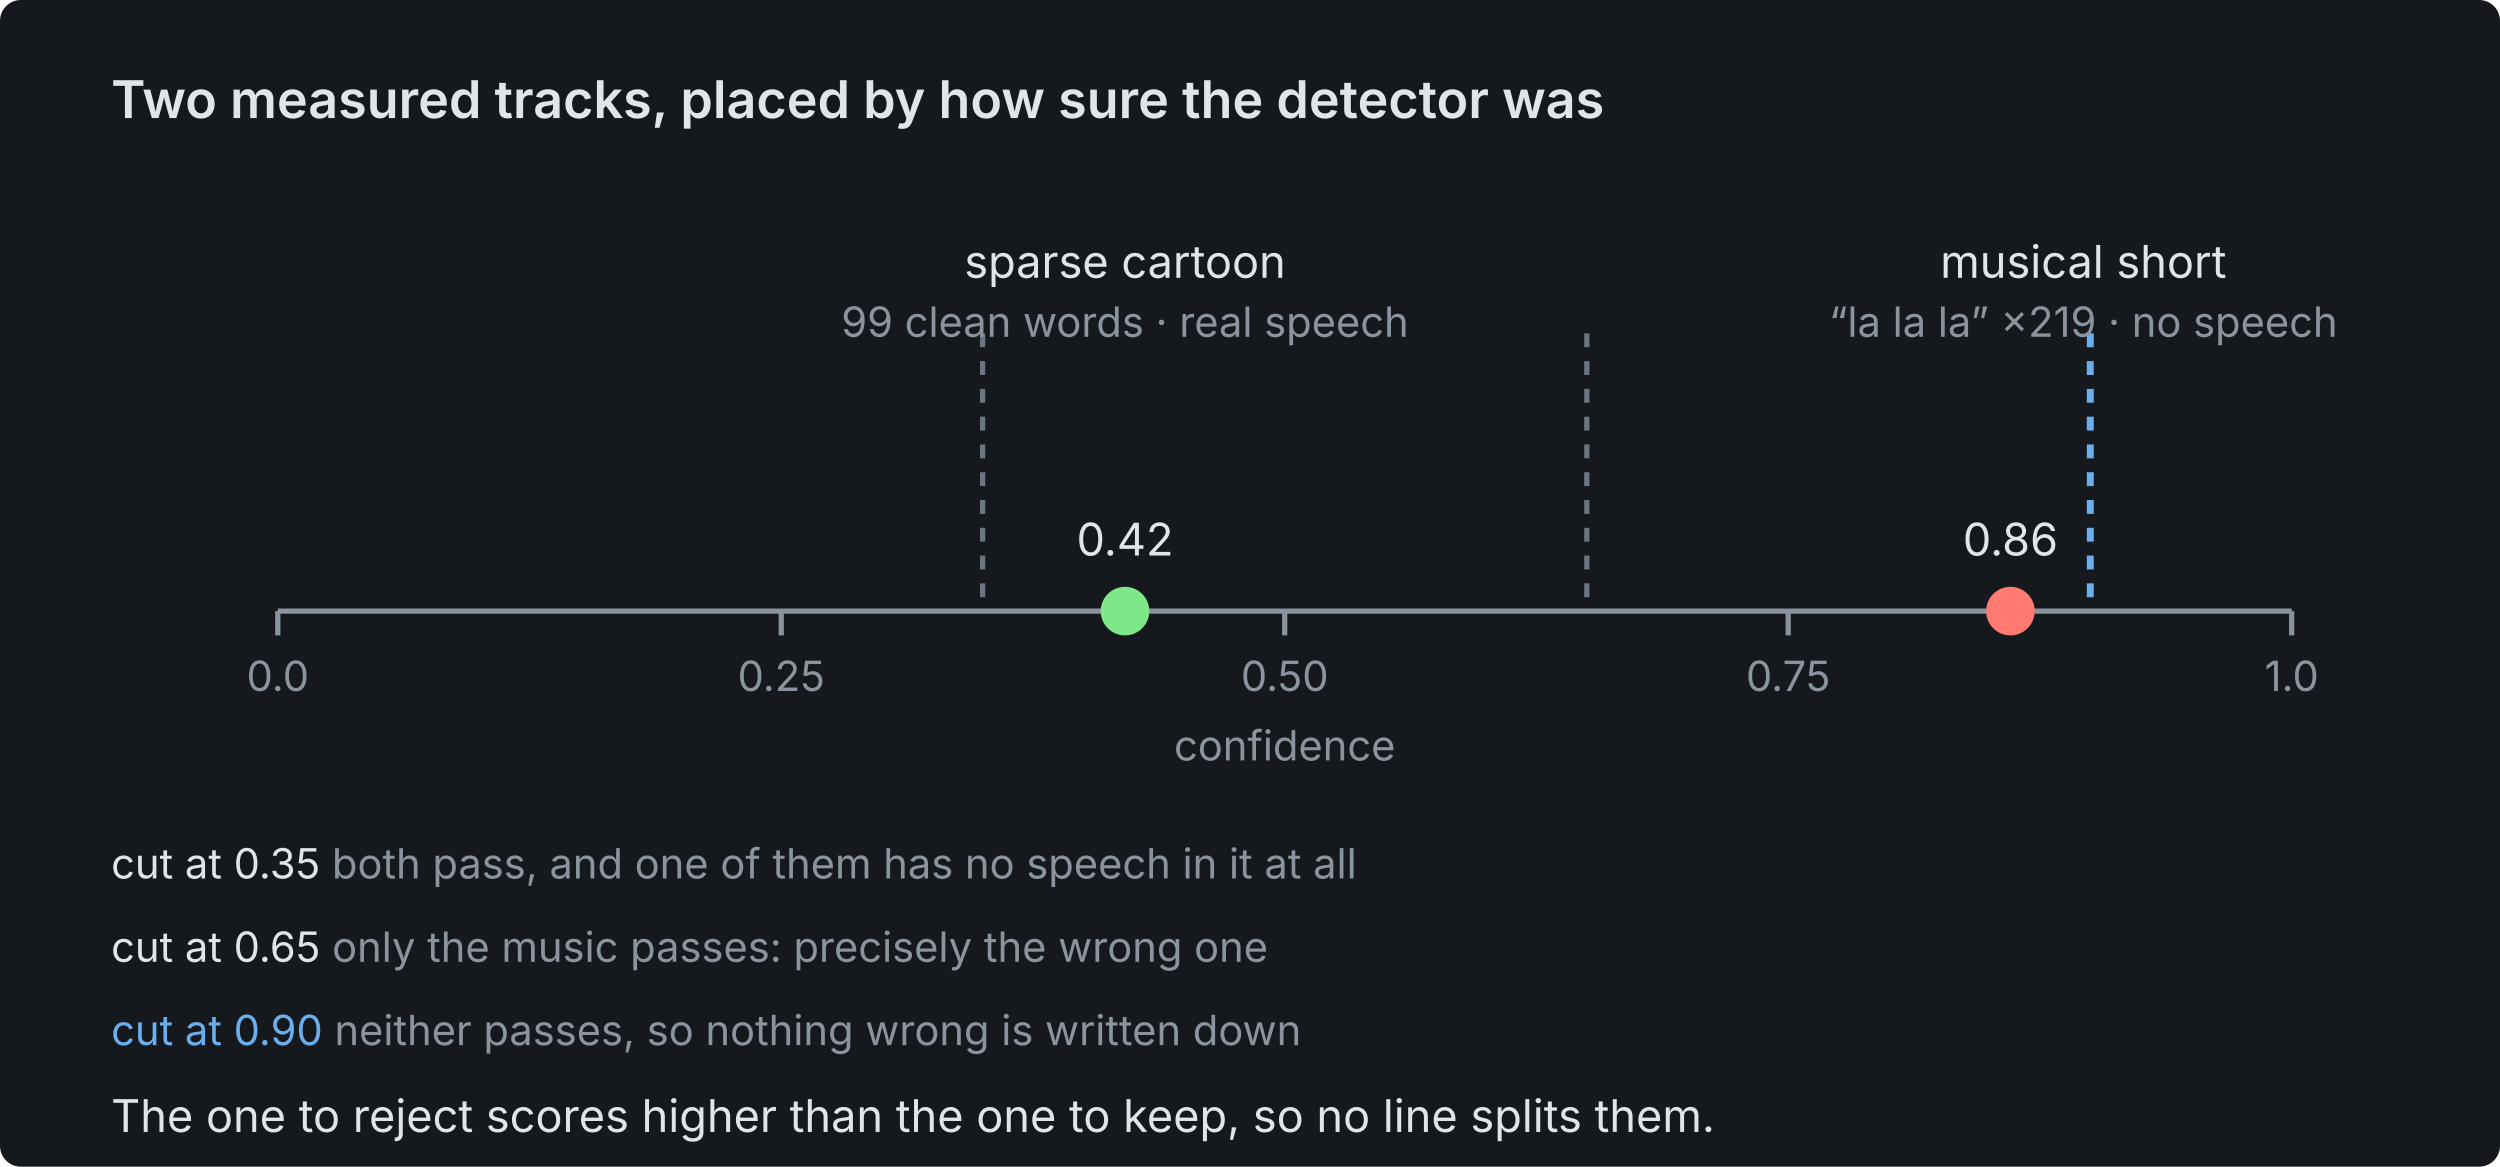
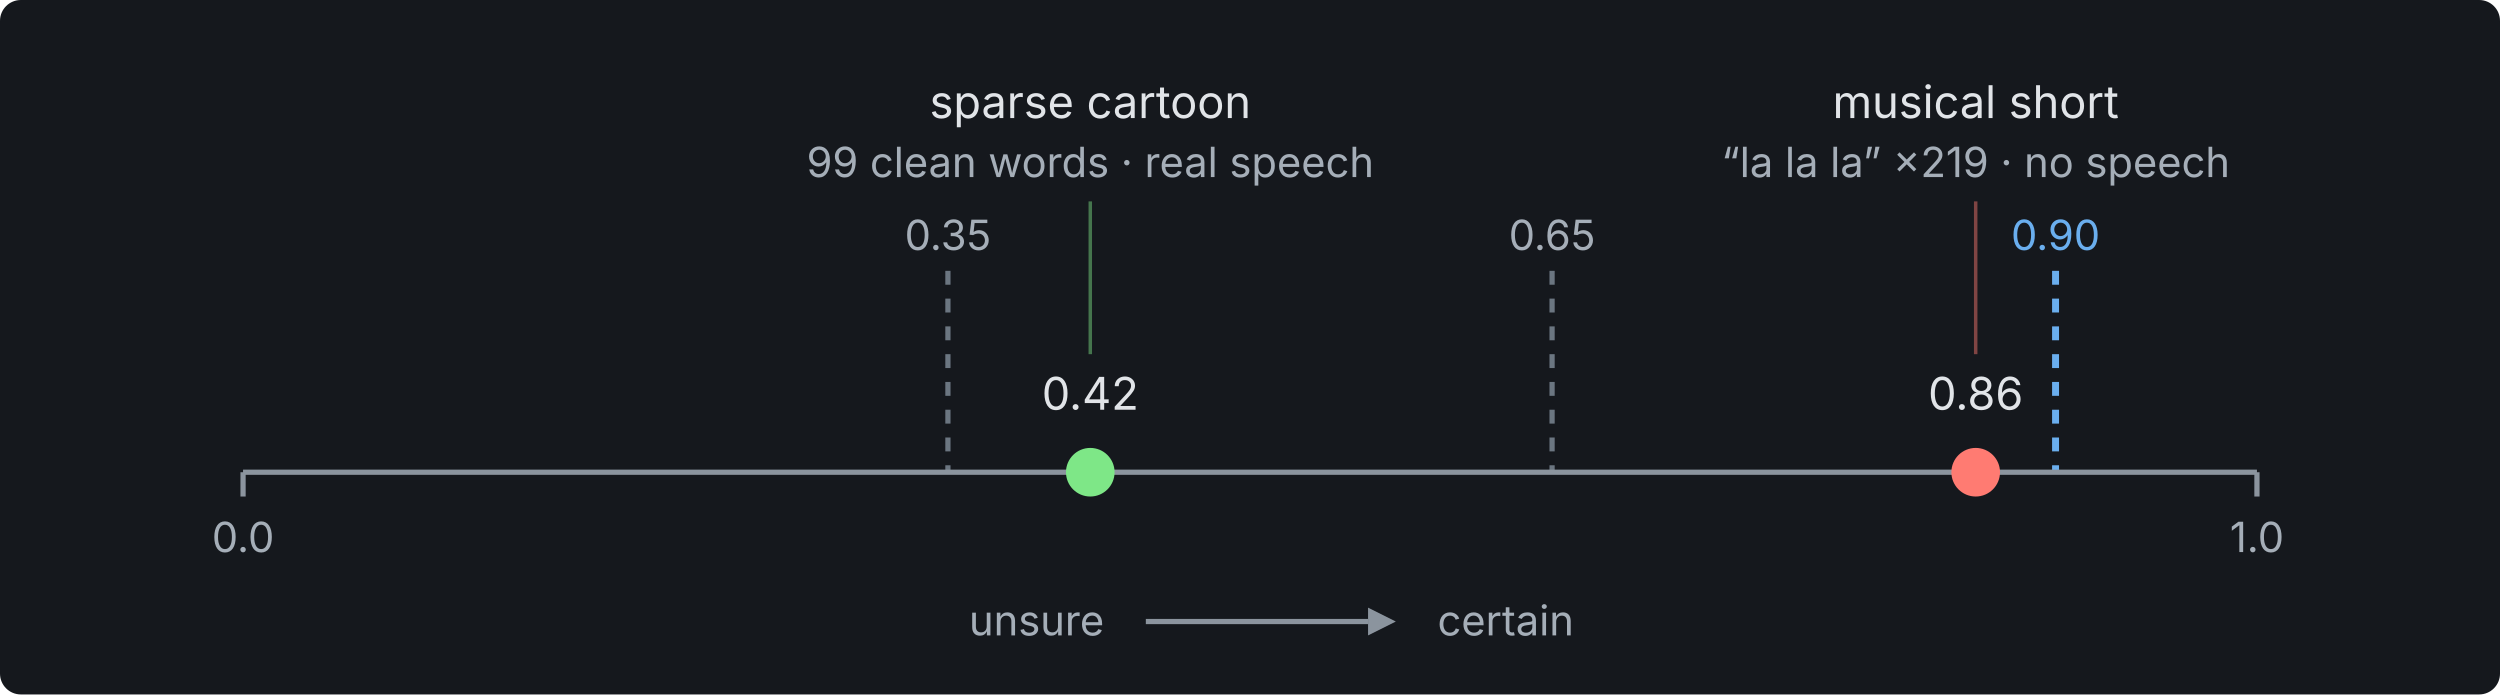
- <svg xmlns="http://www.w3.org/2000/svg" viewBox="0 0 720 336" role="img" aria-labelledby="t d">
+ <svg xmlns="http://www.w3.org/2000/svg" width="1440" height="400" viewBox="0 0 720 200" role="img" aria-labelledby="t d">
  <style>
    .l { font-family: system-ui, -apple-system, "Segoe UI", sans-serif; }
-     .hd { font-size: 15px; fill: #e1e4e8; font-weight: 600; }
-     .ax { font-size: 12px; fill: #8b949e; }
+     .ax { font-size: 12px; fill: #a5aeb8; }
    .cs { font-size: 13px; fill: #e1e4e8; }
-     .sm { font-size: 12px; fill: #8b949e; }
-     .ft { font-size: 13px; fill: #e1e4e8; }
+     .sm { font-size: 12px; fill: #a5aeb8; }
  </style>
-   <rect width="720" height="336" rx="6" fill="#15181d" />
-   <text x="32" y="34" class="l hd">Two measured tracks, placed by how sure the detector was</text>
+   <rect width="720" height="200" rx="6" fill="#15181d" />
+   <text x="314" y="34" text-anchor="middle" class="l cs">sparse cartoon</text>
+   <text x="314" y="51" text-anchor="middle" class="l sm">99 clean words · real speech</text>
+   <line x1="314" y1="58" x2="314" y2="102" stroke="#7ee787" stroke-width="1" opacity="0.45" />
+   <text x="569" y="34" text-anchor="middle" class="l cs">musical short</text>
+   <text x="569" y="51" text-anchor="middle" class="l sm">“la la la” ×219 · no speech</text>
+   <line x1="569" y1="58" x2="569" y2="102" stroke="#ff7b72" stroke-width="1" opacity="0.45" />
  <g stroke="#6b7681" stroke-width="1.5" stroke-dasharray="4 4">
-     <line x1="283" y1="96" x2="283" y2="176" />
-     <line x1="457" y1="96" x2="457" y2="176" />
+     <line x1="273" y1="78" x2="273" y2="136" />
+     <line x1="447" y1="78" x2="447" y2="136" />
  </g>
-   <line x1="602" y1="96" x2="602" y2="176" stroke="#6aaeee" stroke-width="2" stroke-dasharray="4 4" />
-   <text x="324" y="80" text-anchor="middle" class="l cs">sparse cartoon</text>
-   <text x="324" y="97" text-anchor="middle" class="l sm">99 clean words · real speech</text>
-   <text x="600" y="80" text-anchor="middle" class="l cs">musical short</text>
-   <text x="600" y="97" text-anchor="middle" class="l sm">“la la la” ×219 · no speech</text>
-   <line x1="80" y1="176" x2="660" y2="176" stroke="#8b949e" stroke-width="1.5" />
+   <line x1="592" y1="78" x2="592" y2="136" stroke="#6aaeee" stroke-width="2" stroke-dasharray="4 4" />
+   <g class="l sm" text-anchor="middle">
+     <text x="273" y="72">0.35</text>
+     <text x="447" y="72">0.65</text>
+     <text x="592" y="72" fill="#6aaeee">0.90</text>
+   </g>
+   <line x1="70" y1="136" x2="650" y2="136" stroke="#8b949e" stroke-width="1.5" />
  <g stroke="#8b949e" stroke-width="1.5">
-     <line x1="80" y1="176" x2="80" y2="183" />
-     <line x1="225" y1="176" x2="225" y2="183" />
-     <line x1="370" y1="176" x2="370" y2="183" />
-     <line x1="515" y1="176" x2="515" y2="183" />
-     <line x1="660" y1="176" x2="660" y2="183" />
+     <line x1="70" y1="136" x2="70" y2="143" />
+     <line x1="650" y1="136" x2="650" y2="143" />
  </g>
-   <g class="l ax" text-anchor="middle" fill="#8b949e">
-     <text x="80" y="199">0.0</text>
-     <text x="225" y="199">0.25</text>
-     <text x="370" y="199">0.50</text>
-     <text x="515" y="199">0.75</text>
-     <text x="660" y="199">1.0</text>
+   <g class="l ax" text-anchor="middle">
+     <text x="70" y="159">0.0</text>
+     <text x="650" y="159">1.0</text>
  </g>
-   <text x="370" y="219" text-anchor="middle" class="l ax">confidence</text>
-   <circle cx="324" cy="176" r="7" fill="#7ee787" />
-   <circle cx="579" cy="176" r="7" fill="#ff7b72" />
-   <text x="324" y="160" text-anchor="middle" class="l cs" fill="#7ee787">0.42</text>
-   <text x="579" y="160" text-anchor="middle" class="l cs" fill="#ff7b72">0.86</text>
-   <g class="l sm">
-     <text x="32" y="253">
-       <tspan fill="#e1e4e8">cut at 0.35</tspan>  both pass, and one of them has no speech in it at all</text>
-     <text x="32" y="277">
-       <tspan fill="#e1e4e8">cut at 0.65</tspan>  only the music passes: precisely the wrong one</text>
-     <text x="32" y="301">
-       <tspan fill="#6aaeee">cut at 0.90</tspan>  neither passes, so nothing wrong is written down</text>
+   <text x="314" y="118" text-anchor="middle" class="l cs" fill="#7ee787">0.42</text>
+   <text x="569" y="118" text-anchor="middle" class="l cs" fill="#ff7b72">0.86</text>
+   <circle cx="314" cy="136" r="7" fill="#7ee787" />
+   <circle cx="569" cy="136" r="7" fill="#ff7b72" />
+   <g class="l ax">
+     <text x="318" y="183" text-anchor="end">unsure</text>
+     <line x1="330" y1="179" x2="394" y2="179" stroke="#8b949e" stroke-width="1.5" />
+     <path d="M394 175 L402 179 L394 183 Z" fill="#8b949e" />
+     <text x="414" y="183" text-anchor="start">certain</text>
  </g>
-   <text x="32" y="326" class="l ft">The one to reject scores higher than the one to keep, so no line splits them.</text>
</svg>
